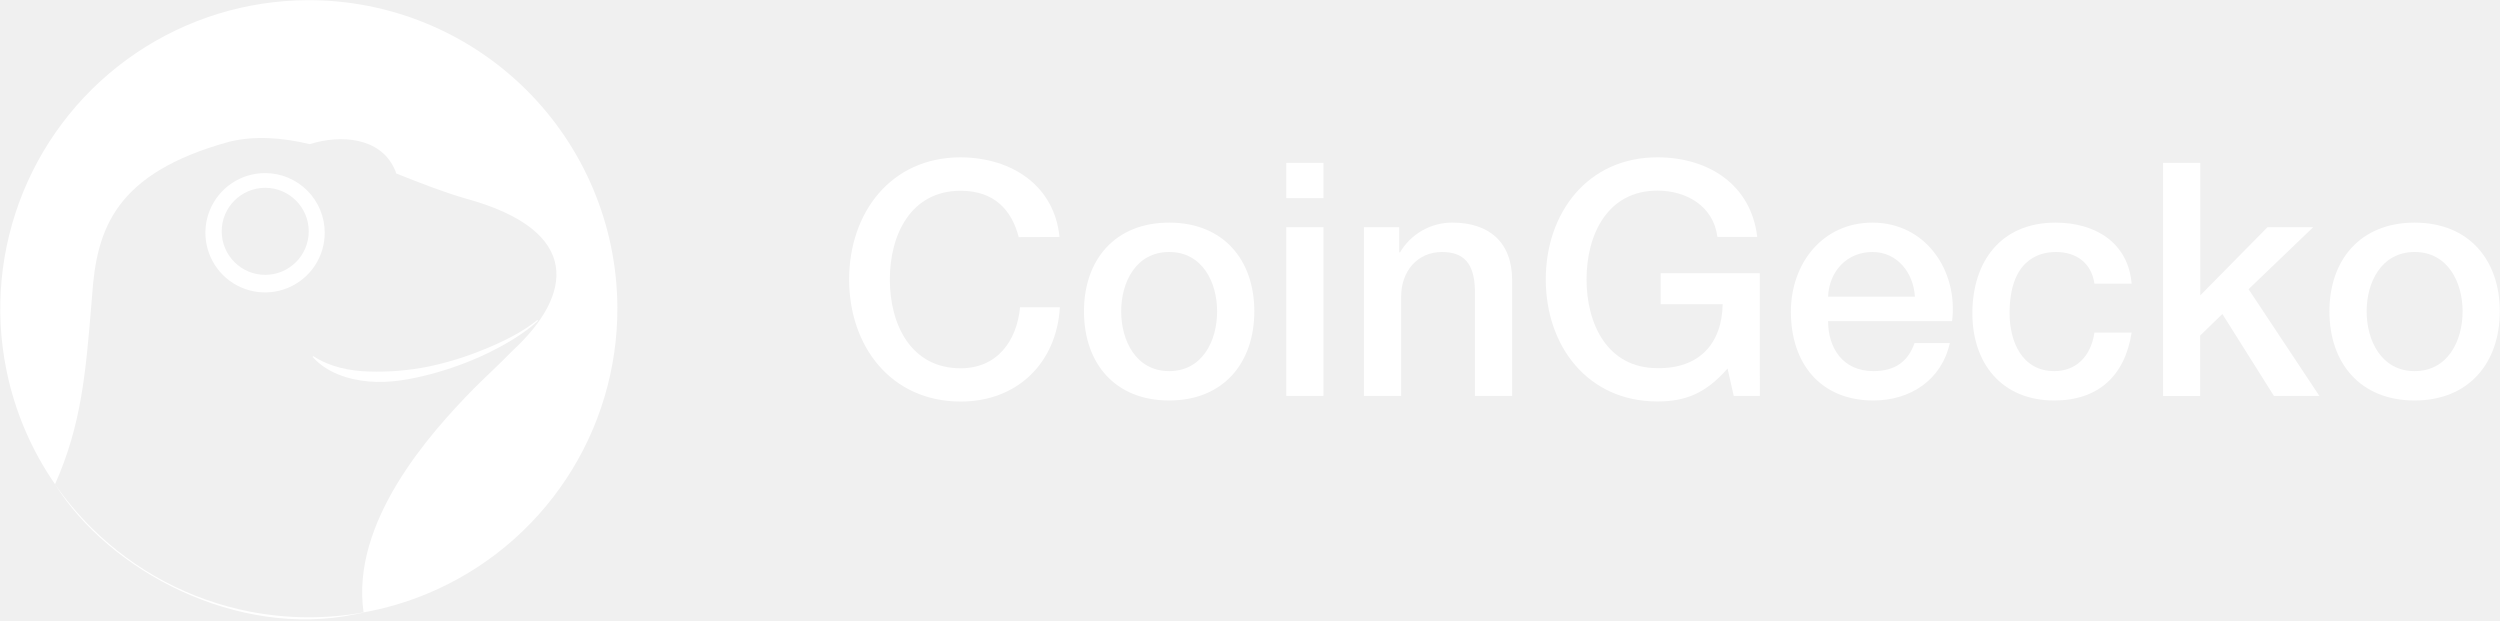
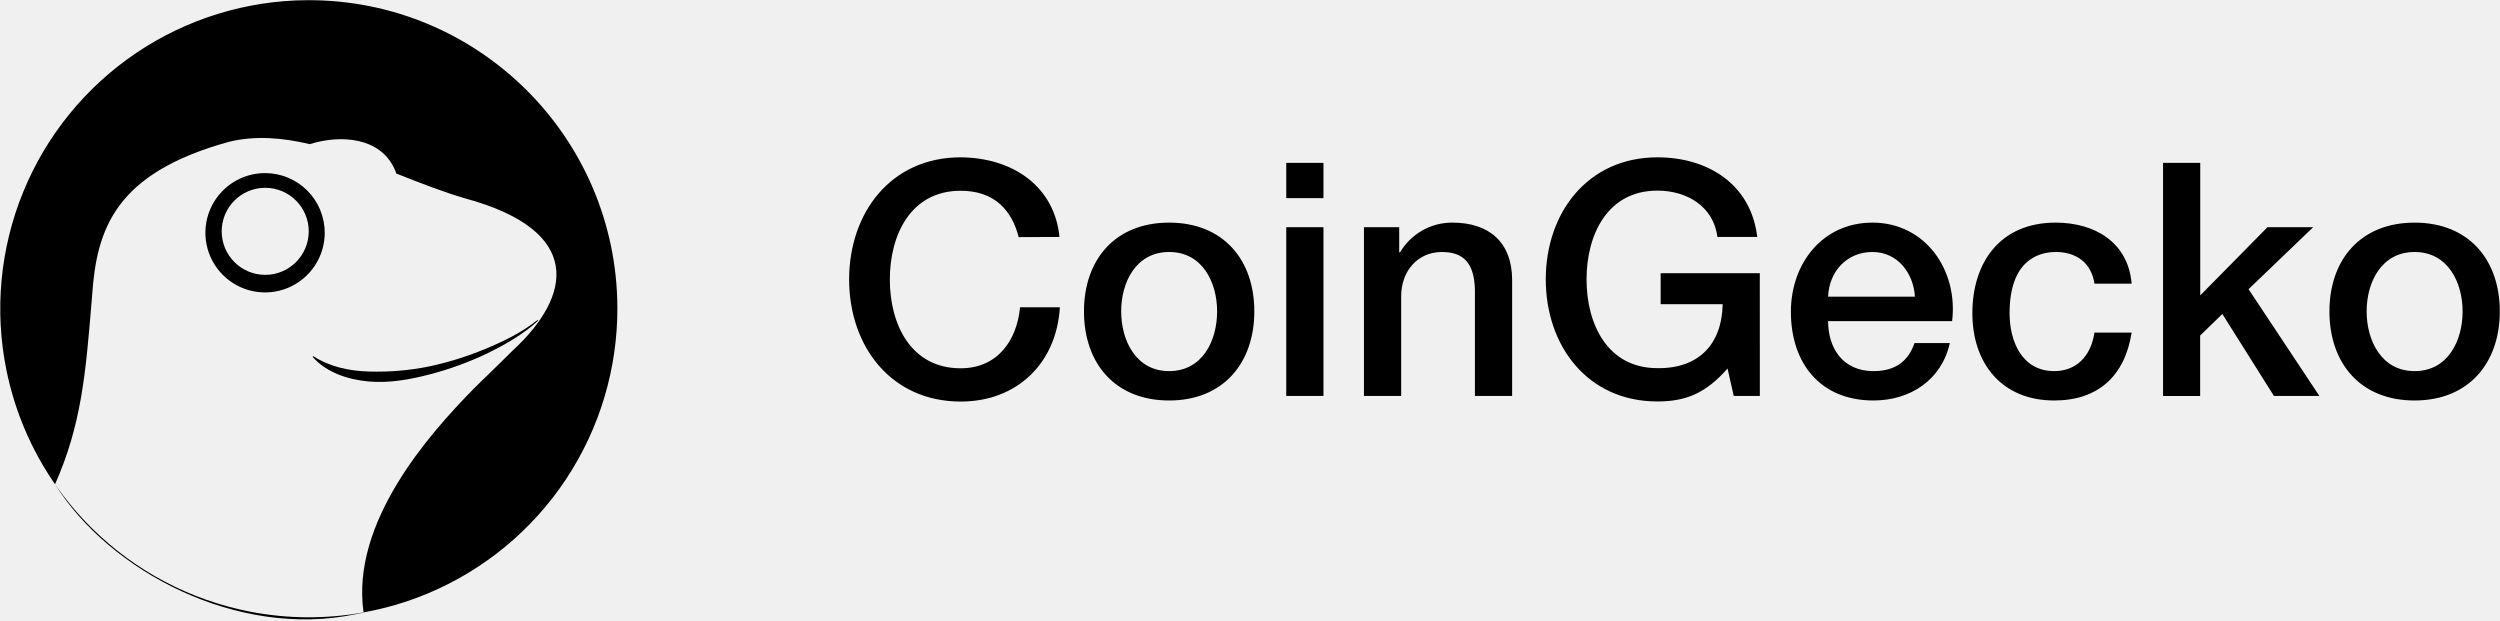
- <svg xmlns="http://www.w3.org/2000/svg" width="1615" height="401" viewBox="0 0 1615 401" fill="none">
-   <path d="M658.08 153.172C653.645 135.883 642.463 123.233 620.598 123.233C588.331 123.233 574.837 151.688 574.837 180.566C574.837 209.443 588.331 237.915 620.598 237.915C644.024 237.915 656.862 220.423 658.955 198.495H684.678C682.569 234.541 657.065 259.405 620.644 259.405C575.524 259.405 548.537 223.562 548.537 180.55C548.537 137.539 575.431 101.633 620.551 101.633C654.488 101.836 681.257 120.609 684.428 153.078L658.08 153.172Z" fill="white" />
-   <path d="M700.247 201.148C700.247 167.835 720.269 143.814 755.269 143.814C790.269 143.814 810.291 167.835 810.291 201.148C810.291 234.461 790.269 258.715 755.269 258.715C720.269 258.715 700.247 234.679 700.247 201.148ZM786.255 201.148C786.255 182.406 776.775 162.79 755.269 162.79C733.763 162.79 724.283 182.391 724.283 201.148C724.283 219.905 733.763 239.74 755.269 239.74C776.775 239.74 786.255 220.123 786.255 201.148Z" fill="white" />
-   <path d="M830.923 105.224H854.959V127.995H830.923V105.224ZM830.923 146.768H854.959V255.765H830.923V146.768Z" fill="white" />
-   <path d="M881.114 146.77H903.885V162.794L904.307 163.216C907.759 157.28 912.716 152.36 918.678 148.952C924.639 145.543 931.393 143.767 938.26 143.803C961.874 143.803 976.836 156.454 976.836 180.895V255.752H952.8V187.236C952.379 170.166 945.632 162.794 931.513 162.794C915.489 162.794 905.15 175.429 905.15 191.453V255.768H881.114V146.77Z" fill="white" />
-   <path d="M1136.86 255.766H1119.99L1116 238.055C1101.94 254.079 1089.01 259.342 1070.7 259.342C1025.62 259.374 998.566 223.453 998.566 180.488C998.566 137.523 1025.62 101.633 1070.67 101.633C1103.47 101.633 1131.18 119.125 1135.18 153.078H1109.45C1106.92 133.259 1089.65 123.139 1070.67 123.139C1038.41 123.139 1024.91 151.595 1024.91 180.472C1024.91 209.35 1038.41 237.821 1070.67 237.821C1097.65 238.243 1112.4 222.016 1112.84 196.496H1072.78V176.49H1136.82L1136.86 255.766Z" fill="white" />
-   <path d="M1180.95 207.473C1180.95 224.559 1190.22 239.74 1210.24 239.74C1224.16 239.74 1232.59 233.617 1236.79 221.607H1259.58C1254.32 245.424 1234.08 258.715 1210.24 258.715C1176.1 258.715 1156.91 234.882 1156.91 201.366C1156.91 170.365 1177.21 143.814 1209.62 143.814C1243.98 143.814 1265.06 174.8 1261.06 207.473H1180.95ZM1237.03 191.668C1236.19 176.487 1225.85 162.79 1209.62 162.79C1192.96 162.79 1181.59 175.425 1180.95 191.668H1237.03Z" fill="white" />
-   <path d="M1353 183.234C1351.1 169.943 1341.4 162.79 1328.12 162.79C1315.63 162.79 1298.19 169.318 1298.19 202.413C1298.19 220.545 1306.2 239.74 1327.06 239.74C1340.98 239.74 1350.68 230.462 1353 214.86H1377.04C1372.6 243.113 1355.18 258.715 1327.06 258.715C1292.91 258.715 1274.15 234.461 1274.15 202.413C1274.15 169.522 1292.08 143.814 1327.91 143.814C1353.21 143.814 1374.76 156.465 1377.04 183.234H1353Z" fill="white" />
-   <path d="M1397.33 105.224H1421.36V190.826L1464.8 146.768H1494.32L1452.57 186.812L1498.31 255.765H1468.95L1435.64 202.836L1421.3 216.752V255.796H1397.33V105.224Z" fill="white" />
-   <path d="M1504.81 201.148C1504.81 167.835 1524.84 143.814 1559.84 143.814C1594.84 143.814 1614.87 167.835 1614.87 201.148C1614.87 234.461 1594.84 258.715 1559.84 258.715C1524.84 258.715 1504.81 234.679 1504.81 201.148ZM1590.84 201.148C1590.84 182.406 1581.34 162.79 1559.84 162.79C1538.33 162.79 1528.85 182.391 1528.85 201.148C1528.85 219.905 1538.33 239.74 1559.84 239.74C1581.34 239.74 1590.84 220.123 1590.84 201.148V201.148Z" fill="white" />
-   <path fill-rule="evenodd" clip-rule="evenodd" d="M365.733 309.436C387.487 276.557 399.003 237.965 398.824 198.541C398.58 145.679 377.35 95.079 339.803 57.868C302.255 20.657 251.465 -0.116 198.603 0.116C159.179 0.293 120.693 12.156 88.011 34.206C55.329 56.255 29.92 87.501 14.997 123.992C0.073 160.483 -3.694 200.58 4.171 239.212C9.573 265.744 20.295 290.767 35.553 312.828C35.551 312.831 35.55 312.834 35.549 312.836C70.657 369.056 153.268 412.713 229.576 396.812C231.327 396.491 233.086 396.142 234.854 395.766L234.837 395.723L234.798 395.628L234.832 395.619C249.095 393.05 263.107 388.92 276.608 383.257C312.962 368.005 343.978 342.315 365.733 309.436ZM234.832 395.619L234.865 395.611C226.509 337.278 277.486 280.148 306.207 250.911C308.914 248.17 312.224 244.999 315.838 241.537L315.839 241.536L315.84 241.536C320.737 236.845 326.192 231.619 331.463 226.201C369.36 191.149 377.361 149.097 300.574 128.184C286.22 124.03 271.343 118.153 256.279 112.201L256.279 112.201L255.939 112.067C255.932 112.039 255.926 112.011 255.919 111.983L255.952 112.006C255.92 111.912 255.887 111.819 255.854 111.726C255.596 110.748 255.175 109.71 254.578 108.611C245.405 89.071 220.726 86.698 200.228 93.077C200.288 93.081 200.349 93.086 200.412 93.091L200.214 93.138C182.441 88.952 164.886 87.469 148.035 91.576C74.38 111.866 62.404 147.766 59.498 191.008C59.336 192.947 59.177 194.866 59.02 196.765L59.019 196.784C55.369 240.855 52.58 274.539 35.553 312.828C42.511 322.89 50.413 332.335 59.183 341.027C87.186 368.779 122.789 387.603 161.49 395.12C185.82 399.845 210.686 399.968 234.832 395.619Z" fill="white" />
-   <path fill-rule="evenodd" clip-rule="evenodd" d="M203.286 171.764C207.519 165.423 209.777 157.969 209.774 150.345C209.774 145.284 208.777 140.273 206.84 135.597C204.903 130.921 202.063 126.673 198.484 123.095C194.904 119.517 190.655 116.68 185.979 114.744C181.302 112.809 176.29 111.814 171.229 111.816C163.605 111.816 156.152 114.077 149.813 118.313C143.474 122.549 138.534 128.57 135.617 135.614C132.7 142.658 131.938 150.409 133.426 157.886C134.915 165.364 138.587 172.232 143.979 177.622C149.372 183.012 156.241 186.682 163.719 188.167C171.197 189.653 178.948 188.887 185.991 185.967C193.034 183.047 199.052 178.105 203.286 171.764ZM171.33 177.553C186.856 177.553 199.442 164.966 199.442 149.44C199.442 133.915 186.856 121.328 171.33 121.328C155.804 121.328 143.218 133.915 143.218 149.44C143.218 164.966 155.804 177.553 171.33 177.553Z" fill="white" />
-   <path d="M347.577 207.224C337.879 216.063 326.337 222.607 314.592 228.386C302.704 234.03 290.312 238.543 277.578 241.864C264.834 245.159 251.543 247.643 238.08 246.425C224.618 245.206 210.858 240.63 201.94 230.541L202.362 230.057C213.295 237.148 225.914 239.646 238.471 240.006C251.198 240.393 263.929 239.345 276.422 236.882C289.042 234.24 301.387 230.423 313.296 225.481C325.212 220.561 337.004 214.861 347.155 206.74L347.577 207.224Z" fill="white" />
+ <svg xmlns="http://www.w3.org/2000/svg" width="1615" height="401" fill="#000">
+   <path d="M658.08 153.172c-4.435-17.289-15.617-29.939-37.482-29.939-32.267 0-45.761 28.455-45.761 57.333s13.494 57.349 45.761 57.349c23.426 0 36.264-17.492 38.357-39.42h25.723c-2.109 36.046-27.613 60.91-64.034 60.91-45.12 0-72.107-35.843-72.107-78.855s26.894-78.917 72.014-78.917c33.937.203 60.706 18.976 63.877 51.445l-26.348.094zm42.167 47.976c0-33.313 20.022-57.334 55.022-57.334s55.022 24.021 55.022 57.334-20.022 57.567-55.022 57.567-55.022-24.036-55.022-57.567zm86.008 0c0-18.742-9.48-38.358-30.986-38.358s-30.986 19.601-30.986 38.358 9.48 38.592 30.986 38.592 30.986-19.617 30.986-38.592zm44.668-95.924h24.036v22.771h-24.036v-22.771zm0 41.544h24.036v108.997h-24.036V146.768zm50.191.002h22.771v16.024l.422.422a39.03 39.03 0 0 1 33.953-19.413c23.614 0 38.576 12.651 38.576 37.092v74.857H952.8v-68.516c-.421-17.07-7.168-24.442-21.287-24.442-16.024 0-26.363 12.635-26.363 28.659v64.315h-24.036V146.77zm255.746 108.996h-16.87l-3.99-17.711c-14.06 16.024-26.99 21.287-45.3 21.287-45.08.032-72.134-35.889-72.134-78.854s27.054-78.855 72.104-78.855c32.8 0 60.51 17.492 64.51 51.445h-25.73c-2.53-19.819-19.8-29.939-38.78-29.939-32.26 0-45.76 28.456-45.76 57.333s13.5 57.349 45.76 57.349c26.98.422 41.73-15.805 42.17-41.325h-40.06V176.49h64.04l.04 79.276zm44.09-48.293c0 17.086 9.27 32.267 29.29 32.267 13.92 0 22.35-6.123 26.55-18.133h22.79c-5.26 23.817-25.5 37.108-49.34 37.108-34.14 0-53.33-23.833-53.33-57.349 0-31.001 20.3-57.552 52.71-57.552 34.36 0 55.44 30.986 51.44 63.659h-80.11zm56.08-15.805c-.84-15.181-11.18-28.878-27.41-28.878-16.66 0-28.03 12.635-28.67 28.878h56.08zm115.97-8.434c-1.9-13.291-11.6-20.444-24.88-20.444-12.49 0-29.93 6.528-29.93 39.623 0 18.132 8.01 37.327 28.87 37.327 13.92 0 23.62-9.278 25.94-24.88h24.04c-4.44 28.253-21.86 43.855-49.98 43.855-34.15 0-52.91-24.254-52.91-56.302 0-32.891 17.93-58.599 53.76-58.599 25.3 0 46.85 12.651 49.13 39.42H1353zm44.33-78.01h24.03v85.602l43.44-44.058h29.52l-41.75 40.044 45.74 68.953h-29.36l-33.31-52.929-14.34 13.916v39.044h-23.97V105.224zm107.48 95.924c0-33.313 20.03-57.334 55.03-57.334s55.03 24.021 55.03 57.334-20.03 57.567-55.03 57.567-55.03-24.036-55.03-57.567zm86.03 0c0-18.742-9.5-38.358-31-38.358-21.51 0-30.99 19.601-30.99 38.358s9.48 38.592 30.99 38.592c21.5 0 31-19.617 31-38.592h0z" />
+   <path d="M365.733 309.436c21.754-32.879 33.27-71.471 33.091-110.895A199.35 199.35 0 0 0 198.603.116c-39.424.176-77.91 12.04-110.592 34.09a199.33 199.33 0 0 0-73.014 89.786 199.33 199.33 0 0 0-10.826 115.22 199.32 199.32 0 0 0 31.381 73.616c35.105 56.228 117.715 99.885 194.023 83.984 1.751-.321 3.51-.67 5.278-1.046l-.017-.043-.039-.095.034-.009a199.36 199.36 0 0 0 41.776-12.362c36.354-15.252 67.37-40.942 89.125-73.821zm-130.901 86.183l.033-.008c-8.356-58.333 42.621-115.463 71.342-144.7 2.707-2.741 6.017-5.912 9.631-9.374l.001-.001h.001l15.623-15.335c37.897-35.052 45.898-77.104-30.889-98.017-14.354-4.154-29.231-10.031-44.295-15.983h0l-.34-.134-.02-.084.033.023-.098-.28c-.258-.978-.679-2.016-1.276-3.115-9.173-19.54-33.852-21.913-54.35-15.534l.184.014-.198.047c-17.773-4.186-35.328-5.669-52.179-1.562-73.655 20.29-85.63 56.19-88.537 99.432l-.478 5.757-.002.019c-3.649 44.071-6.438 77.755-23.466 116.044a199.27 199.27 0 0 0 23.631 28.199A199.33 199.33 0 0 0 161.49 395.12a199.34 199.34 0 0 0 73.342.499zm-31.546-223.855a38.55 38.55 0 0 0 6.488-21.419c0-5.061-.997-10.072-2.934-14.748a38.53 38.53 0 0 0-8.356-12.502 38.55 38.55 0 0 0-12.505-8.351c-4.677-1.935-9.689-2.93-14.75-2.928-7.624 0-15.077 2.261-21.416 6.497s-11.279 10.257-14.196 17.301a38.55 38.55 0 0 0 8.362 42.008c5.393 5.39 12.262 9.06 19.74 10.545a38.54 38.54 0 0 0 22.272-2.2c7.043-2.92 13.061-7.862 17.295-14.203zm-31.956 5.789c15.526 0 28.112-12.587 28.112-28.113s-12.586-28.112-28.112-28.112-28.112 12.587-28.112 28.112 12.586 28.113 28.112 28.113z" fill-rule="evenodd" />
+   <path d="M347.577 207.224c-9.698 8.839-21.24 15.383-32.985 21.162a209.68 209.68 0 0 1-37.014 13.478c-12.744 3.295-26.035 5.779-39.498 4.561s-27.222-5.795-36.14-15.884l.422-.484c10.933 7.091 23.552 9.589 36.109 9.949a169.56 169.56 0 0 0 37.951-3.124c12.62-2.642 24.965-6.459 36.874-11.401 11.916-4.92 23.708-10.62 33.859-18.741l.422.484z" />
</svg>
